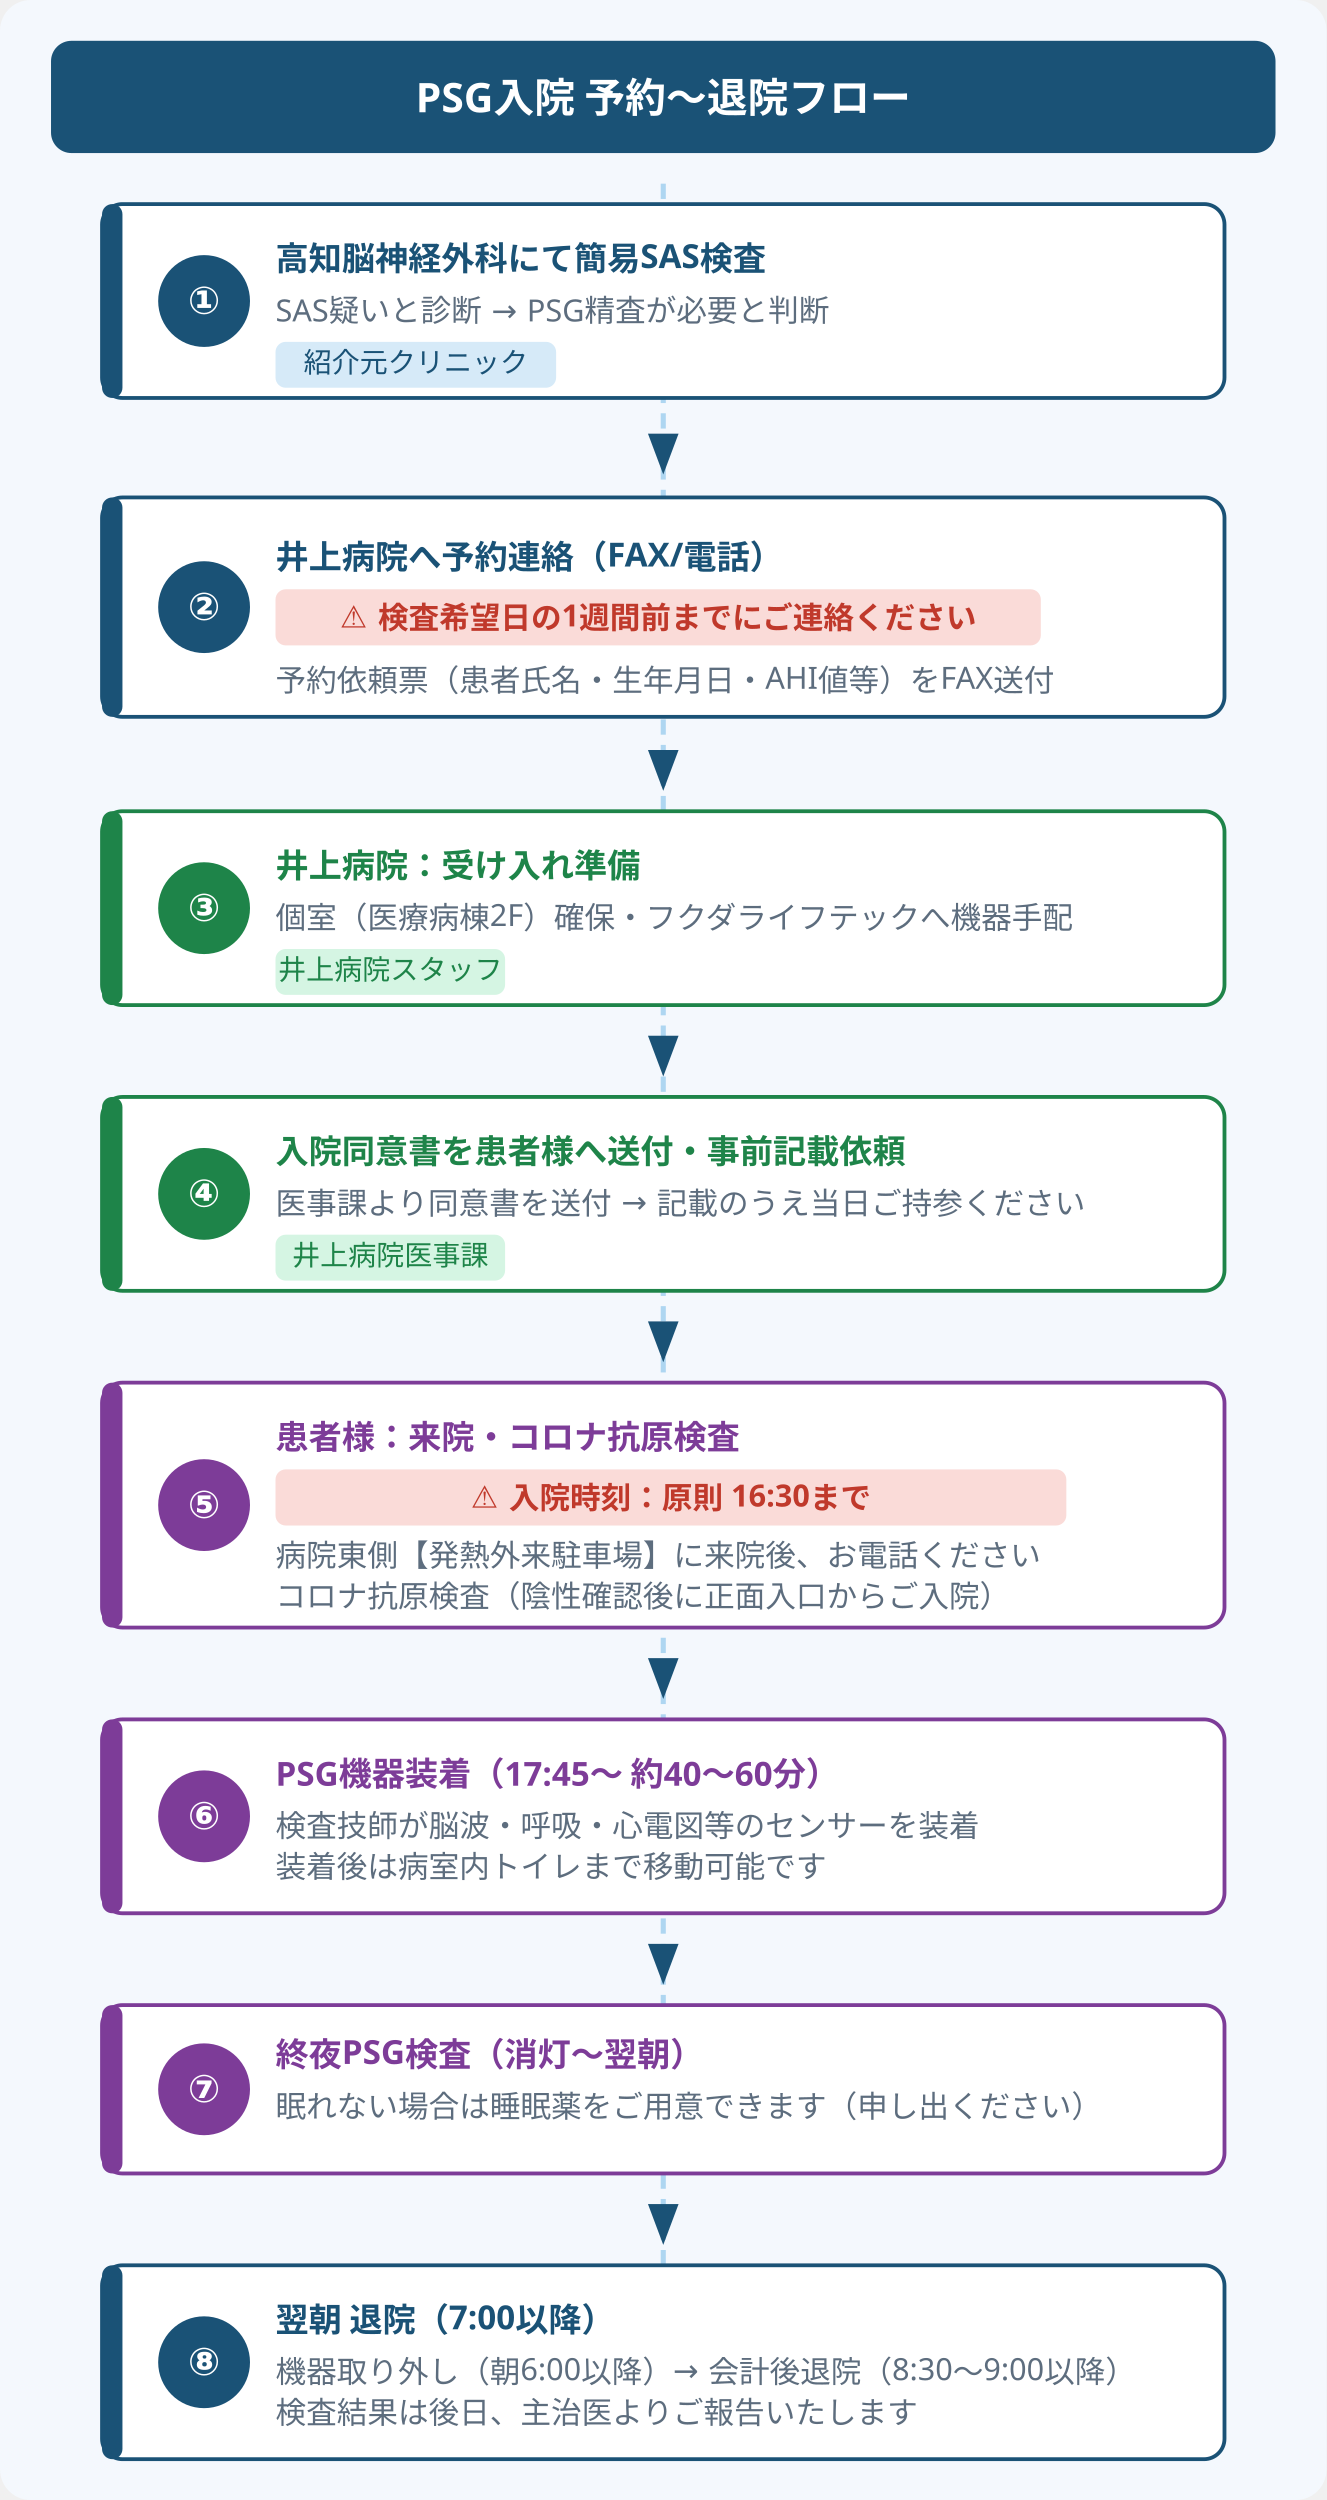
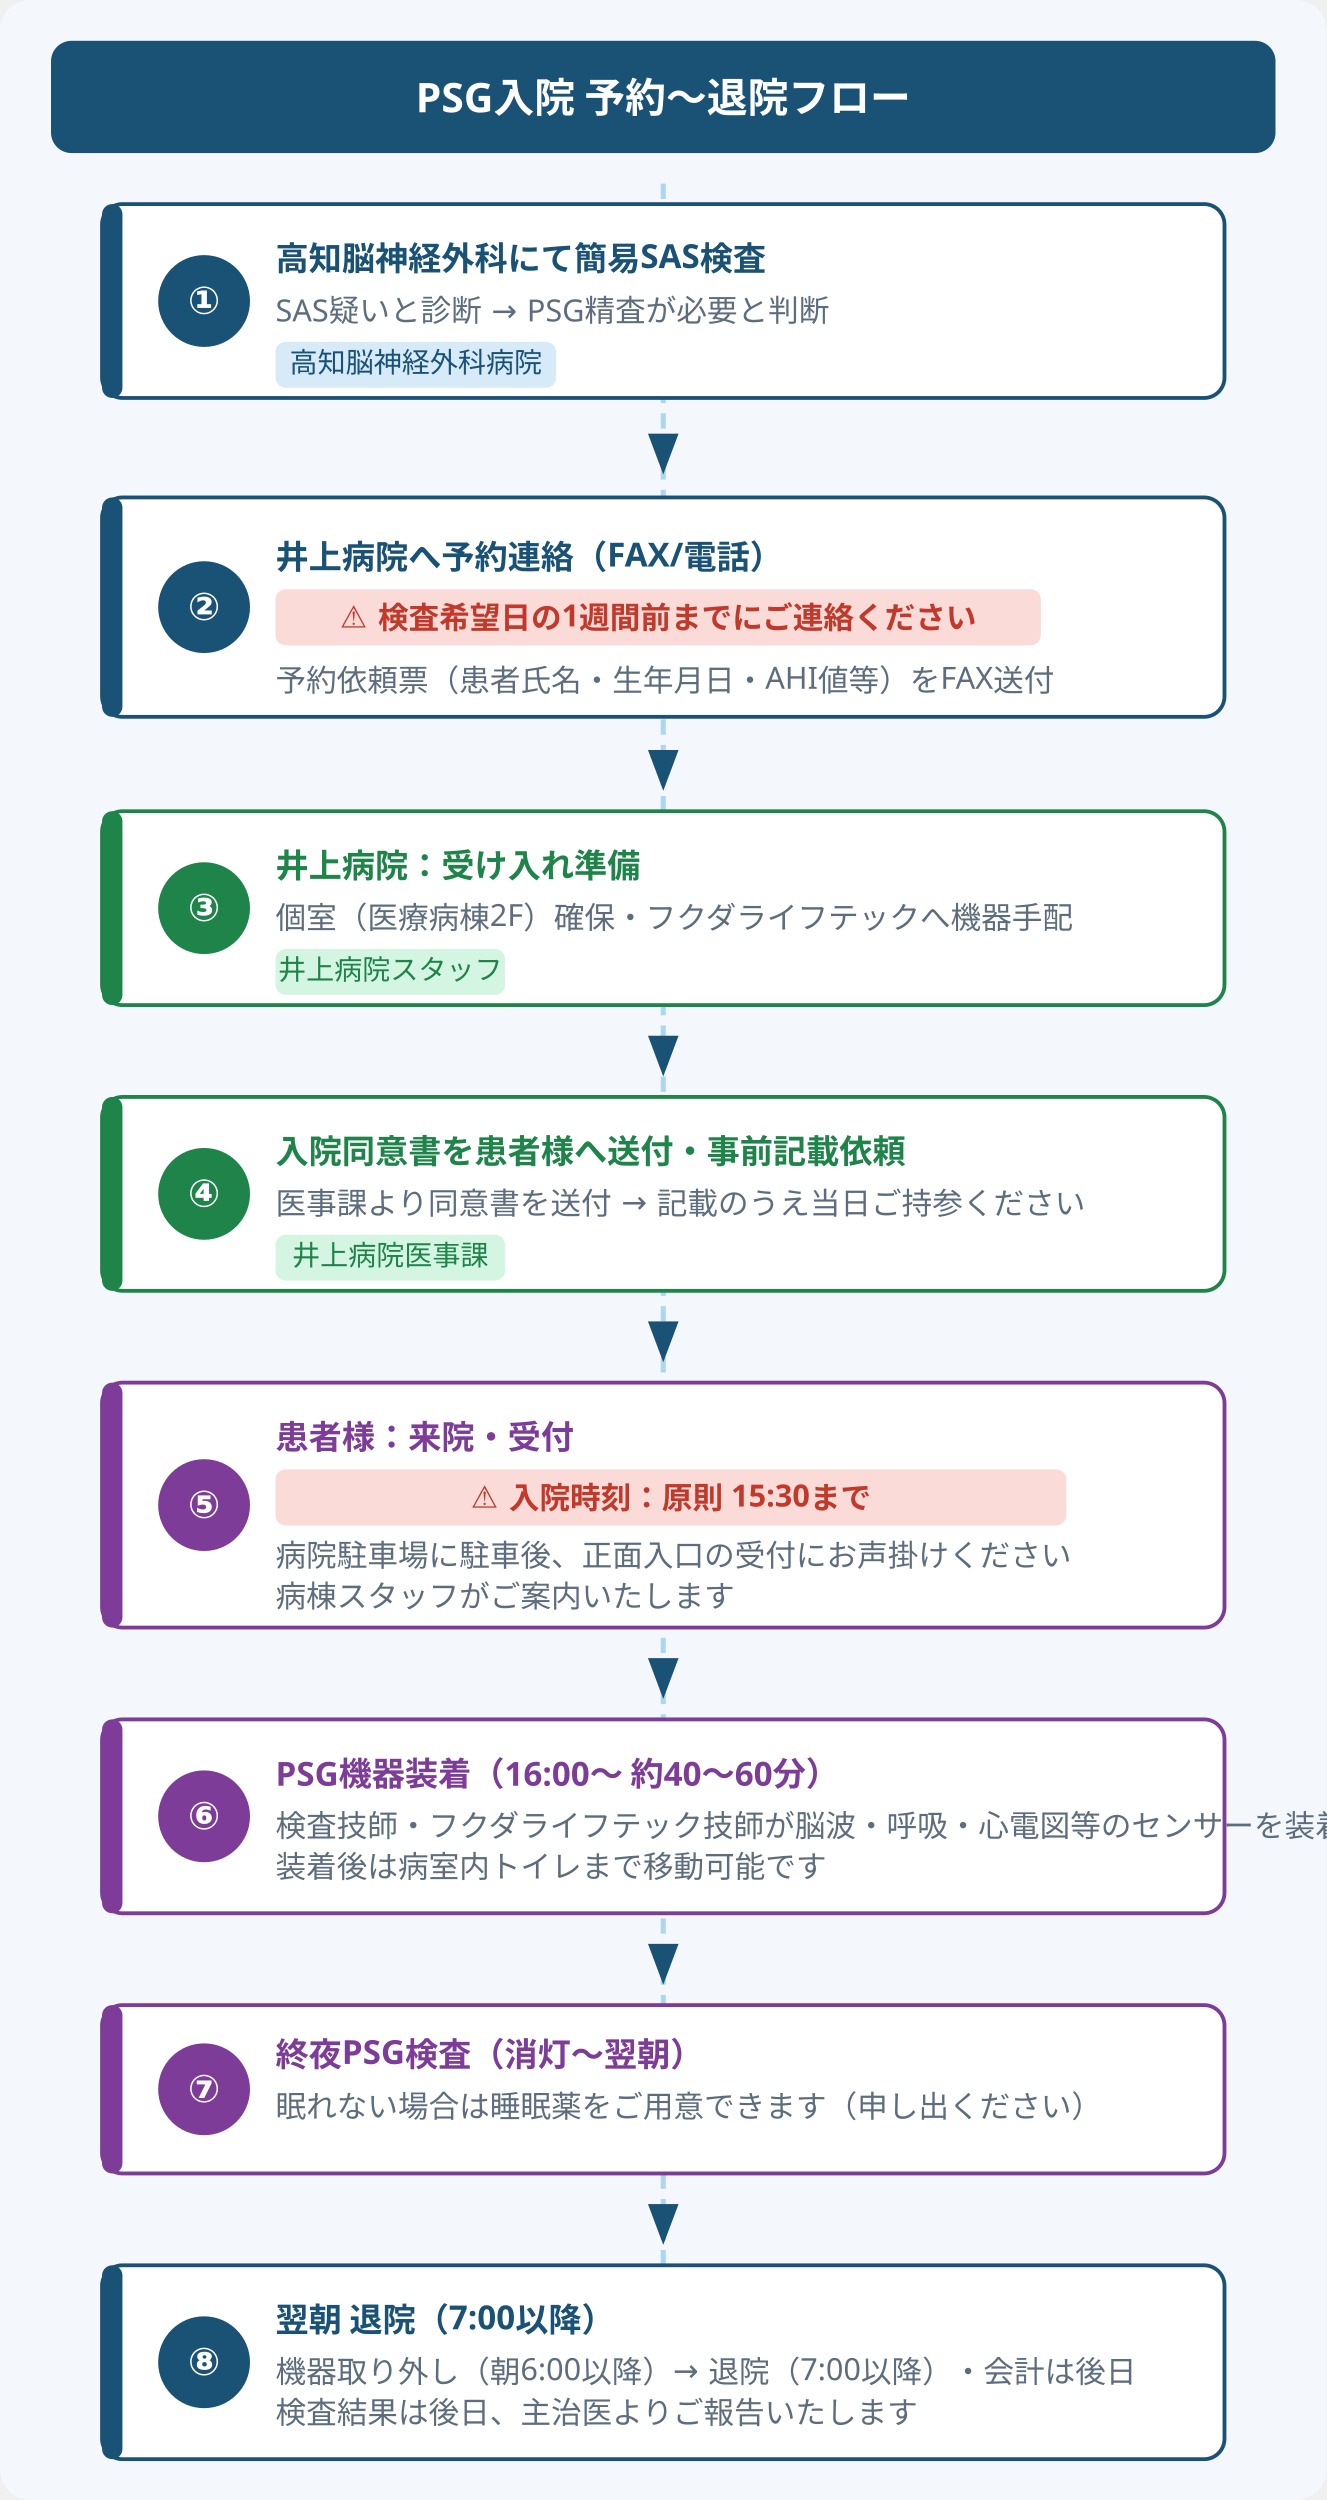
<svg xmlns="http://www.w3.org/2000/svg" viewBox="0 0 520 980" width="520" height="980" font-family="'Hiragino Sans','Meiryo','Yu Gothic',sans-serif">
  <rect width="520" height="980" fill="#f4f8fd" rx="12" />
  <rect x="20" y="16" width="480" height="44" rx="8" fill="#1a5276" />
  <text x="260" y="44" text-anchor="middle" font-size="16" font-weight="bold" fill="white">PSG入院 予約〜退院フロー</text>
  <line x1="260" y1="72" x2="260" y2="940" stroke="#aed6f1" stroke-width="2" stroke-dasharray="6,4" />
  <g transform="translate(0, 80)">
    <rect x="40" y="0" width="440" height="76" rx="8" fill="white" stroke="#1a5276" stroke-width="1.5" />
    <rect x="40" y="0" width="8" height="76" rx="4" fill="#1a5276" />
    <circle cx="80" cy="38" r="18" fill="#1a5276" />
    <text x="80" y="43" text-anchor="middle" font-size="15" font-weight="bold" fill="white">①</text>
    <text x="108" y="26" font-size="13" font-weight="bold" fill="#1a5276">高知脳神経外科にて簡易SAS検査</text>
    <text x="108" y="46" font-size="12" fill="#5d6d7e">SAS疑いと診断 → PSG精査が必要と判断</text>
    <rect x="108" y="54" width="110" height="18" rx="4" fill="#d6eaf8" />
-     <text x="163" y="66" text-anchor="middle" font-size="11" fill="#1a5276">紹介元クリニック</text>
+     <text x="163" y="66" text-anchor="middle" font-size="11" fill="#1a5276">高知脳神経外科病院</text>
  </g>
  <polygon points="254,170 266,170 260,186" fill="#1a5276" />
  <g transform="translate(0, 195)">
    <rect x="40" y="0" width="440" height="86" rx="8" fill="white" stroke="#1a5276" stroke-width="1.5" />
    <rect x="40" y="0" width="8" height="86" rx="4" fill="#1a5276" />
    <circle cx="80" cy="43" r="18" fill="#1a5276" />
    <text x="80" y="48" text-anchor="middle" font-size="15" font-weight="bold" fill="white">②</text>
    <text x="108" y="28" font-size="13" font-weight="bold" fill="#1a5276">井上病院へ予約連絡（FAX/電話）</text>
    <rect x="108" y="36" width="300" height="22" rx="4" fill="#fadbd8" />
    <text x="258" y="51" text-anchor="middle" font-size="12" font-weight="bold" fill="#c0392b">⚠ 検査希望日の1週間前までにご連絡ください</text>
    <text x="108" y="76" font-size="12" fill="#5d6d7e">予約依頼票（患者氏名・生年月日・AHI値等）をFAX送付</text>
  </g>
  <polygon points="254,294 266,294 260,310" fill="#1a5276" />
  <g transform="translate(0, 318)">
    <rect x="40" y="0" width="440" height="76" rx="8" fill="white" stroke="#1e8449" stroke-width="1.5" />
    <rect x="40" y="0" width="8" height="76" rx="4" fill="#1e8449" />
    <circle cx="80" cy="38" r="18" fill="#1e8449" />
    <text x="80" y="43" text-anchor="middle" font-size="15" font-weight="bold" fill="white">③</text>
    <text x="108" y="26" font-size="13" font-weight="bold" fill="#1e8449">井上病院：受け入れ準備</text>
    <text x="108" y="46" font-size="12" fill="#5d6d7e">個室（医療病棟2F）確保・フクダライフテックへ機器手配</text>
    <rect x="108" y="54" width="90" height="18" rx="4" fill="#d5f5e3" />
    <text x="153" y="66" text-anchor="middle" font-size="11" fill="#1e8449">井上病院スタッフ</text>
  </g>
  <polygon points="254,406 266,406 260,422" fill="#1a5276" />
  <g transform="translate(0, 430)">
    <rect x="40" y="0" width="440" height="76" rx="8" fill="white" stroke="#1e8449" stroke-width="1.5" />
    <rect x="40" y="0" width="8" height="76" rx="4" fill="#1e8449" />
    <circle cx="80" cy="38" r="18" fill="#1e8449" />
    <text x="80" y="43" text-anchor="middle" font-size="15" font-weight="bold" fill="white">④</text>
    <text x="108" y="26" font-size="13" font-weight="bold" fill="#1e8449">入院同意書を患者様へ送付・事前記載依頼</text>
    <text x="108" y="46" font-size="12" fill="#5d6d7e">医事課より同意書を送付 → 記載のうえ当日ご持参ください</text>
    <rect x="108" y="54" width="90" height="18" rx="4" fill="#d5f5e3" />
    <text x="153" y="66" text-anchor="middle" font-size="11" fill="#1e8449">井上病院医事課</text>
  </g>
  <polygon points="254,518 266,518 260,534" fill="#1a5276" />
  <g transform="translate(0, 542)">
    <rect x="40" y="0" width="440" height="96" rx="8" fill="white" stroke="#7d3c98" stroke-width="1.5" />
    <rect x="40" y="0" width="8" height="96" rx="4" fill="#7d3c98" />
    <circle cx="80" cy="48" r="18" fill="#7d3c98" />
    <text x="80" y="53" text-anchor="middle" font-size="15" font-weight="bold" fill="white">⑤</text>
-     <text x="108" y="26" font-size="13" font-weight="bold" fill="#7d3c98">患者様：来院・コロナ抗原検査</text>
+     <text x="108" y="26" font-size="13" font-weight="bold" fill="#7d3c98">患者様：来院・受付</text>
    <rect x="108" y="34" width="310" height="22" rx="4" fill="#fadbd8" />
-     <text x="263" y="49" text-anchor="middle" font-size="12" font-weight="bold" fill="#c0392b">⚠ 入院時刻：原則 16:30まで</text>
-     <text x="108" y="72" font-size="12" fill="#5d6d7e">病院東側【発熱外来駐車場】に来院後、お電話ください</text>
-     <text x="108" y="88" font-size="12" fill="#5d6d7e">コロナ抗原検査（陰性確認後に正面入口からご入院）</text>
+     <text x="263" y="49" text-anchor="middle" font-size="12" font-weight="bold" fill="#c0392b">⚠ 入院時刻：原則 15:30まで</text>
+     <text x="108" y="72" font-size="12" fill="#5d6d7e">病院駐車場に駐車後、正面入口の受付にお声掛けください</text>
+     <text x="108" y="88" font-size="12" fill="#5d6d7e">病棟スタッフがご案内いたします</text>
  </g>
  <polygon points="254,650 266,650 260,666" fill="#1a5276" />
  <g transform="translate(0, 674)">
    <rect x="40" y="0" width="440" height="76" rx="8" fill="white" stroke="#7d3c98" stroke-width="1.5" />
    <rect x="40" y="0" width="8" height="76" rx="4" fill="#7d3c98" />
    <circle cx="80" cy="38" r="18" fill="#7d3c98" />
    <text x="80" y="43" text-anchor="middle" font-size="15" font-weight="bold" fill="white">⑥</text>
-     <text x="108" y="26" font-size="13" font-weight="bold" fill="#7d3c98">PSG機器装着（17:45〜 約40〜60分）</text>
-     <text x="108" y="46" font-size="12" fill="#5d6d7e">検査技師が脳波・呼吸・心電図等のセンサーを装着</text>
+     <text x="108" y="26" font-size="13" font-weight="bold" fill="#7d3c98">PSG機器装着（16:00〜 約40〜60分）</text>
+     <text x="108" y="46" font-size="12" fill="#5d6d7e">検査技師・フクダライフテック技師が脳波・呼吸・心電図等のセンサーを装着</text>
    <text x="108" y="62" font-size="12" fill="#5d6d7e">装着後は病室内トイレまで移動可能です</text>
  </g>
  <polygon points="254,762 266,762 260,778" fill="#1a5276" />
  <g transform="translate(0, 786)">
    <rect x="40" y="0" width="440" height="66" rx="8" fill="white" stroke="#7d3c98" stroke-width="1.5" />
    <rect x="40" y="0" width="8" height="66" rx="4" fill="#7d3c98" />
    <circle cx="80" cy="33" r="18" fill="#7d3c98" />
    <text x="80" y="38" text-anchor="middle" font-size="15" font-weight="bold" fill="white">⑦</text>
    <text x="108" y="24" font-size="13" font-weight="bold" fill="#7d3c98">終夜PSG検査（消灯〜翌朝）</text>
    <text x="108" y="44" font-size="12" fill="#5d6d7e">眠れない場合は睡眠薬をご用意できます（申し出ください）</text>
  </g>
  <polygon points="254,864 266,864 260,880" fill="#1a5276" />
  <g transform="translate(0, 888)">
    <rect x="40" y="0" width="440" height="76" rx="8" fill="white" stroke="#1a5276" stroke-width="1.5" />
    <rect x="40" y="0" width="8" height="76" rx="4" fill="#1a5276" />
    <circle cx="80" cy="38" r="18" fill="#1a5276" />
    <text x="80" y="43" text-anchor="middle" font-size="15" font-weight="bold" fill="white">⑧</text>
    <text x="108" y="26" font-size="13" font-weight="bold" fill="#1a5276">翌朝 退院（7:00以降）</text>
-     <text x="108" y="46" font-size="12" fill="#5d6d7e">機器取り外し（朝6:00以降）→ 会計後退院（8:30〜9:00以降）</text>
+     <text x="108" y="46" font-size="12" fill="#5d6d7e">機器取り外し（朝6:00以降）→ 退院（7:00以降）・会計は後日</text>
    <text x="108" y="62" font-size="12" fill="#5d6d7e">検査結果は後日、主治医よりご報告いたします</text>
  </g>
</svg>
